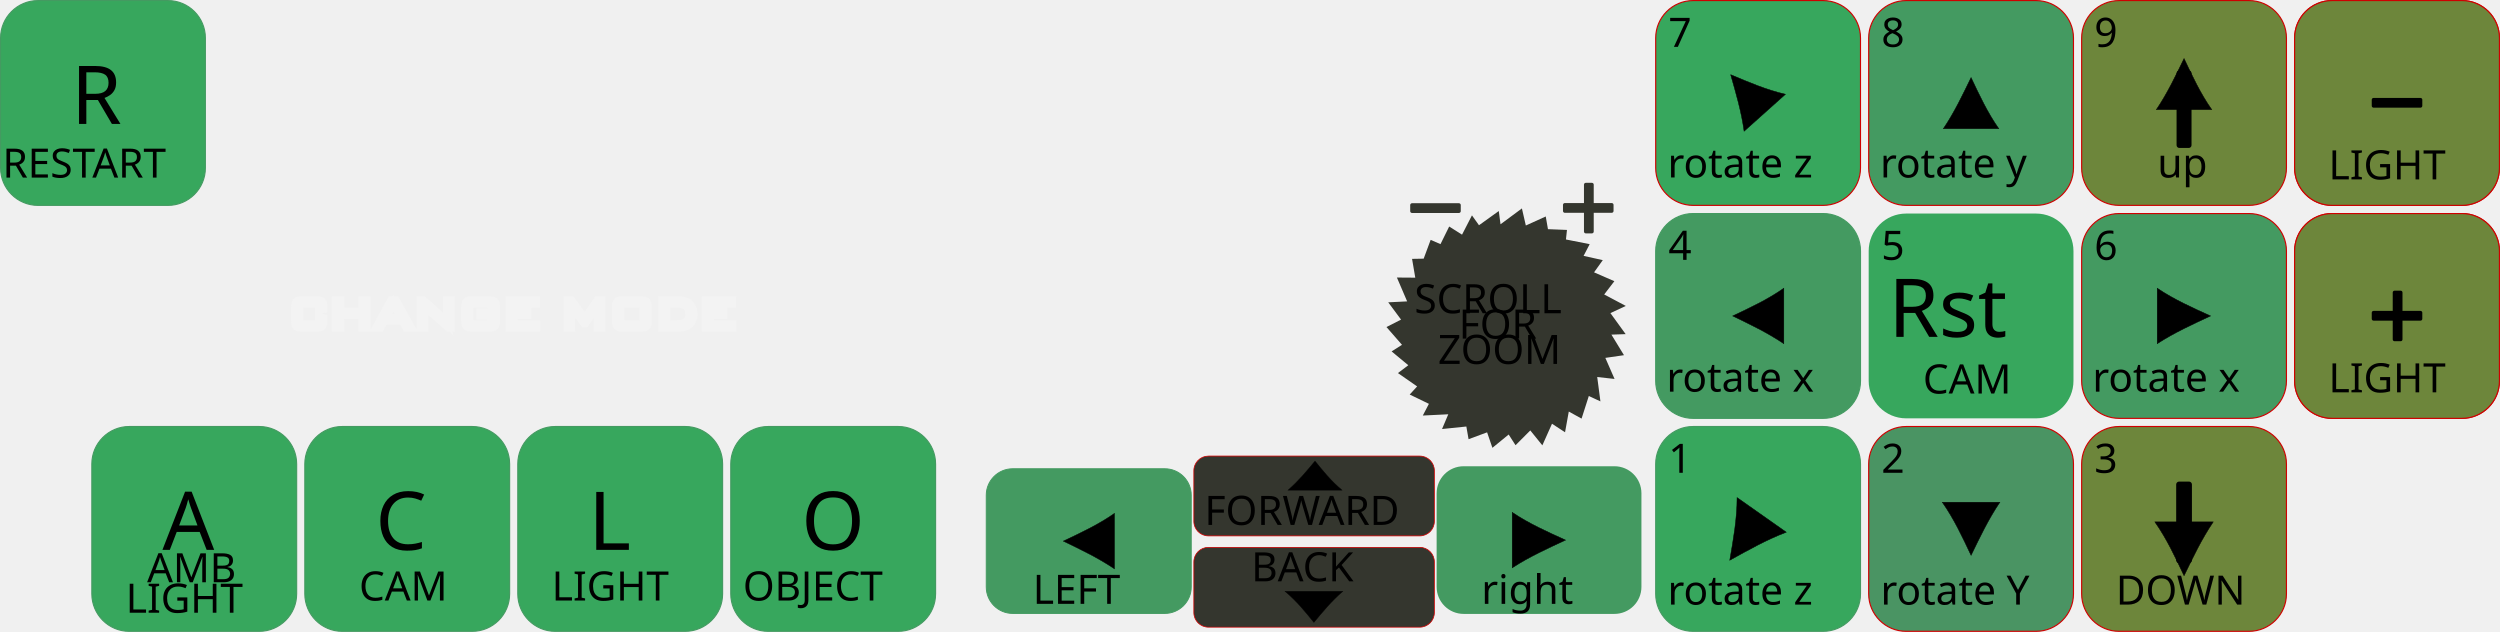
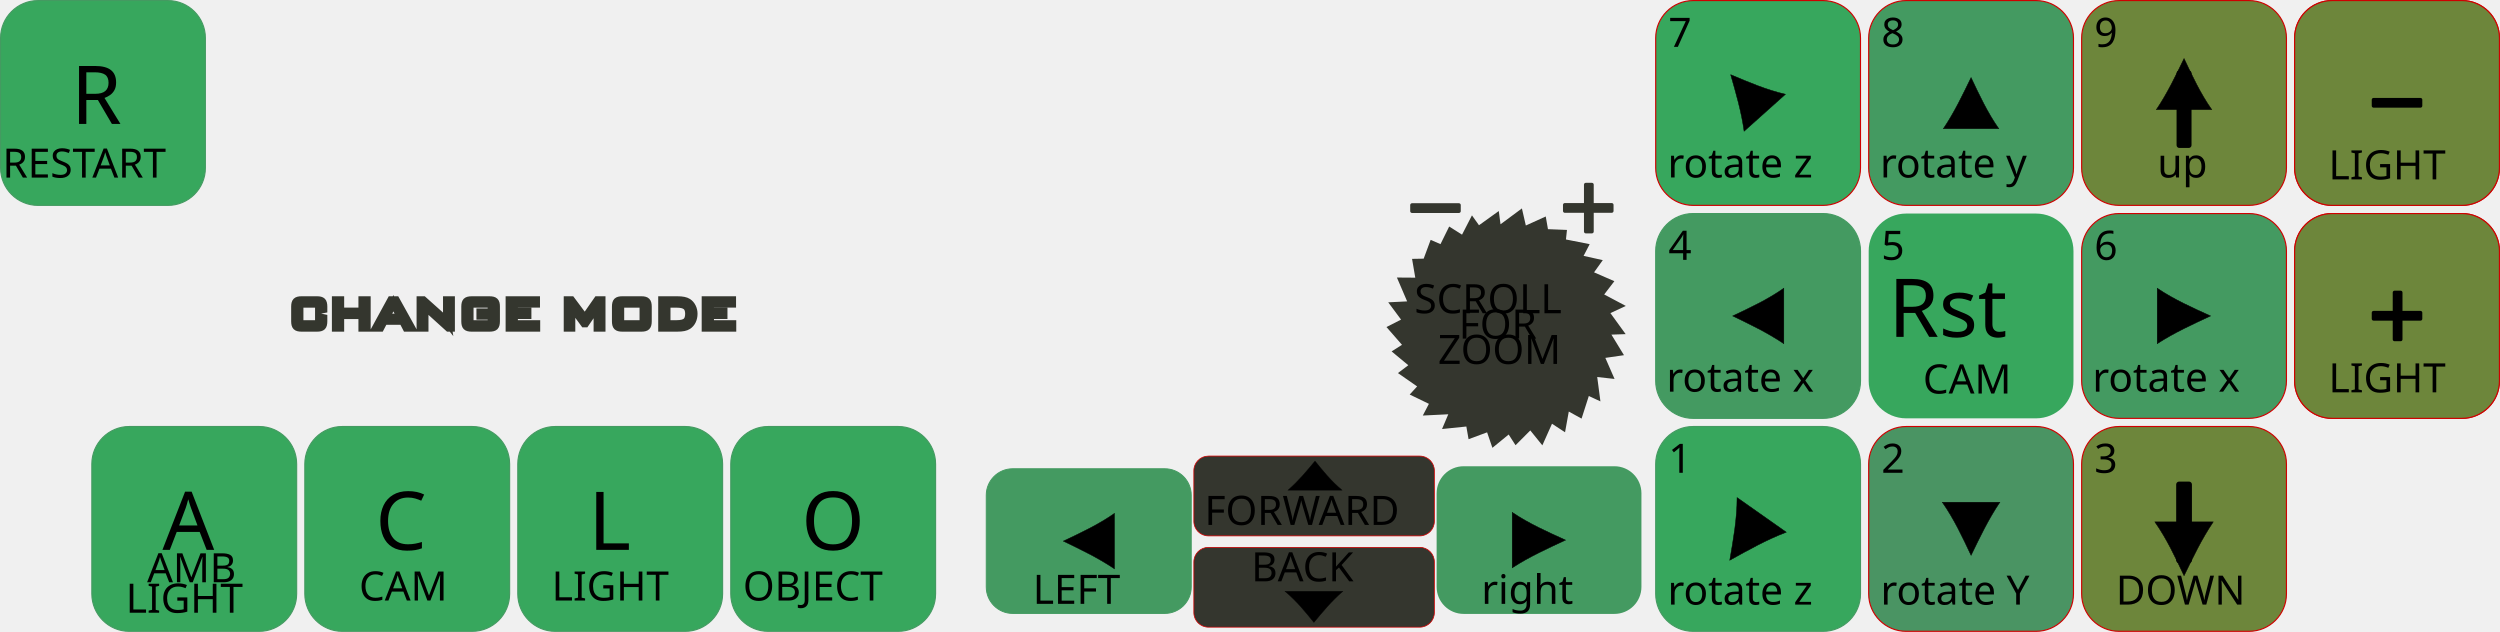
<svg xmlns="http://www.w3.org/2000/svg" width="434.811mm" height="109.902mm" viewBox="0 0 434.811 109.902" version="1.1" id="svg1">
  <defs id="defs1">
    <rect x="-448.572" y="154.392" width="415.19" height="125.183" id="rect65" />
    <rect x="-239.934" y="118.924" width="152.306" height="104.319" id="rect57" />
    <rect x="134.989" y="47.209" width="126.138" height="61.962" id="rect52" />
    <rect x="19.916" y="367.348" width="114.335" height="49.422" id="rect42" />
    <rect x="604.133" y="230.146" width="141.628" height="58.274" id="rect34" />
    <rect x="120.489" y="194.555" width="192.469" height="73.023" id="rect33" />
    <rect x="180.587" y="168.688" width="124.591" height="85.394" id="rect2" />
    <rect x="180.157" y="242.52" width="152.441" height="72.261" id="rect18" />
    <rect x="227.672" y="215.793" width="168.279" height="194.016" id="rect17" />
    <rect x="227.672" y="215.793" width="168.279" height="194.016" id="rect19" />
    <rect x="227.672" y="215.793" width="168.279" height="194.016" id="rect20" />
    <rect x="227.672" y="215.793" width="168.279" height="194.016" id="rect21" />
    <rect x="227.672" y="215.793" width="168.279" height="194.016" id="rect22" />
    <rect x="227.672" y="215.793" width="168.279" height="194.016" id="rect23" />
    <rect x="227.672" y="215.793" width="168.279" height="194.016" id="rect24" />
    <rect x="227.672" y="215.793" width="168.279" height="194.016" id="rect25" />
    <rect x="227.672" y="215.793" width="168.279" height="194.016" id="rect26" />
    <rect x="227.672" y="215.793" width="168.279" height="194.016" id="rect27" />
    <rect x="227.672" y="215.793" width="168.279" height="194.016" id="rect29" />
    <rect x="120.489" y="194.555" width="192.469" height="73.023" id="rect33-7" />
    <rect x="120.489" y="194.555" width="192.469" height="73.023" id="rect33-4" />
    <rect x="120.489" y="194.555" width="192.469" height="73.023" id="rect33-4-6" />
    <rect x="120.489" y="194.555" width="192.469" height="73.023" id="rect35" />
    <rect x="120.489" y="194.555" width="192.469" height="73.023" id="rect36" />
    <rect x="120.489" y="194.555" width="192.469" height="73.023" id="rect37" />
    <rect x="120.489" y="194.555" width="192.469" height="73.023" id="rect38" />
    <rect x="120.489" y="194.555" width="192.469" height="73.023" id="rect39" />
    <rect x="120.489" y="194.555" width="192.469" height="73.023" id="rect40" />
    <rect x="120.489" y="194.555" width="192.469" height="73.023" id="rect41" />
    <rect x="19.916" y="367.348" width="114.335" height="49.422" id="rect43" />
    <rect x="120.489" y="194.555" width="192.469" height="73.023" id="rect44" />
    <rect x="120.489" y="194.555" width="192.469" height="73.023" id="rect45" />
    <rect x="120.489" y="194.555" width="192.469" height="73.023" id="rect46" />
    <rect x="19.916" y="367.348" width="114.335" height="49.422" id="rect47" />
    <rect x="120.489" y="194.555" width="192.469" height="73.023" id="rect36-8" />
    <rect x="604.133" y="230.146" width="141.628" height="58.274" id="rect34-5" />
    <rect x="-239.934" y="118.924" width="152.306" height="104.319" id="rect59" />
    <rect x="604.133" y="230.146" width="141.628" height="58.274" id="rect60" />
    <rect x="-239.934" y="118.924" width="152.306" height="104.319" id="rect62" />
    <rect x="604.133" y="230.146" width="141.628" height="58.274" id="rect63" />
    <rect x="604.133" y="230.146" width="141.628" height="58.274" id="rect63-3" />
    <rect x="604.133" y="230.146" width="141.628" height="58.274" id="rect72" />
    <rect x="-239.934" y="118.924" width="152.306" height="104.319" id="rect75" />
    <rect x="604.133" y="230.146" width="250.8" height="115.811" id="rect76" />
    <rect x="604.133" y="230.146" width="141.628" height="58.274" id="rect77" />
    <rect x="-448.572" y="154.392" width="415.19" height="125.183" id="rect81" />
    <rect x="-448.572" y="154.392" width="415.19" height="125.183" id="rect82" />
    <rect x="-448.572" y="154.392" width="415.19" height="125.183" id="rect83" />
    <rect x="-239.934" y="118.924" width="223.692" height="228.305" id="rect5" />
    <rect x="604.133" y="230.146" width="250.8" height="115.811" id="rect6" />
    <rect x="604.133" y="230.146" width="391.478" height="236.739" id="rect7" />
  </defs>
  <g id="layer1" transform="translate(238.2048,-47.04286)">
    <rect style="fill:#34362e;fill-opacity:1;fill-rule:nonzero;stroke:#cf0000;stroke-width:0.135;stroke-linecap:round" id="rect84" width="41.829" height="13.879" x="-30.565" y="142.242" ry="2.54" />
    <rect style="opacity:1;fill:#37a75d;fill-opacity:1;stroke:#cf0000;stroke-width:0.2;stroke-linecap:round" id="rect1" width="35.619" height="35.619" x="49.762" y="47.143" ry="6.52" />
    <rect style="fill:#449a61;fill-opacity:1;stroke:#cf0000;stroke-width:0.2;stroke-linecap:round" id="use10" width="35.619" height="35.619" x="86.804" y="47.143" ry="6.52" />
    <rect style="fill:#6d863b;fill-opacity:1;stroke:#cf0000;stroke-width:0.2;stroke-linecap:round" id="use11" width="35.619" height="35.619" x="123.845" y="47.143" ry="6.52" />
    <rect style="fill:#449a61;fill-opacity:1;stroke:#449a61;stroke-width:0.2;stroke-linecap:round;stroke-opacity:1" id="use12" width="35.619" height="35.619" x="49.762" y="84.185" ry="6.52" />
    <rect style="fill:#37a75d;fill-opacity:1;stroke:none;stroke-width:0.2;stroke-linecap:round" id="use13" width="35.619" height="35.619" x="86.804" y="84.185" ry="6.52" />
    <rect style="fill:#449a61;fill-opacity:1;stroke:#cf0000;stroke-width:0.2;stroke-linecap:round" id="use14" width="35.619" height="35.619" x="123.845" y="84.185" ry="6.52" />
    <rect style="fill:#37a75d;fill-opacity:1;stroke:#449a61;stroke-width:0.2;stroke-linecap:round;stroke-opacity:1" id="use15" width="35.619" height="35.619" x="49.762" y="121.226" ry="6.52" />
    <rect style="fill:#4a9463;fill-opacity:1;stroke:#cf0000;stroke-width:0.2;stroke-linecap:round" id="use16" width="35.619" height="35.619" x="86.804" y="121.226" ry="6.52" />
    <rect style="fill:#6d863b;fill-opacity:1;fill-rule:nonzero;stroke:#cf0000;stroke-width:0.2;stroke-linecap:round" id="use17" width="35.619" height="35.619" x="123.845" y="121.226" ry="6.52" />
    <text xml:space="preserve" transform="matrix(0.2645833,0,0,0.2645833,-8.270304,-8.142554)" id="text17" style="font-size:26.667px;line-height:1.25;font-family:sans-serif;white-space:pre;shape-inside:url(#rect17);display:inline">
      <tspan x="227.672" y="239.387" id="tspan1">7
</tspan>
    </text>
    <text xml:space="preserve" transform="matrix(0.2645833,0,0,0.2645833,28.77136,-8.142554)" id="text19" style="font-size:26.667px;line-height:1.25;font-family:sans-serif;white-space:pre;shape-inside:url(#rect19);display:inline">
      <tspan x="227.672" y="239.387" id="tspan2">8
</tspan>
    </text>
    <text xml:space="preserve" transform="matrix(0.2645833,0,0,0.2645833,65.81303,-8.142554)" id="text20" style="font-size:26.667px;line-height:1.25;font-family:sans-serif;white-space:pre;shape-inside:url(#rect20);display:inline">
      <tspan x="227.672" y="239.387" id="tspan6">9
</tspan>
    </text>
    <text xml:space="preserve" transform="matrix(0.2645833,0,0,0.2645833,-8.270304,28.89911)" id="text21" style="font-size:26.667px;line-height:1.25;font-family:sans-serif;white-space:pre;shape-inside:url(#rect21);display:inline">
      <tspan x="227.672" y="239.387" id="tspan7">4
</tspan>
    </text>
    <text xml:space="preserve" transform="matrix(0.2645833,0,0,0.2645833,28.77136,28.89911)" id="text22" style="font-size:26.667px;line-height:1.25;font-family:sans-serif;white-space:pre;shape-inside:url(#rect22);display:inline">
      <tspan x="227.672" y="239.387" id="tspan8">5
</tspan>
    </text>
    <text xml:space="preserve" transform="matrix(0.2645833,0,0,0.2645833,65.81303,28.89911)" id="text24" style="font-size:26.667px;line-height:1.25;font-family:sans-serif;white-space:pre;shape-inside:url(#rect24);display:inline">
      <tspan x="227.672" y="239.387" id="tspan9">6
</tspan>
    </text>
    <text xml:space="preserve" transform="matrix(0.2645833,0,0,0.2645833,65.81303,65.94078)" id="text25" style="font-size:26.667px;line-height:1.25;font-family:sans-serif;white-space:pre;shape-inside:url(#rect25);display:inline">
      <tspan x="227.672" y="239.387" id="tspan10">3
</tspan>
    </text>
    <text xml:space="preserve" transform="matrix(0.2645833,0,0,0.2645833,28.77136,65.94078)" id="text26" style="font-size:26.667px;line-height:1.25;font-family:sans-serif;white-space:pre;shape-inside:url(#rect26);display:inline">
      <tspan x="227.672" y="239.387" id="tspan11">2
</tspan>
    </text>
    <text xml:space="preserve" transform="matrix(0.2645833,0,0,0.2645833,-8.270304,65.94078)" id="text27" style="font-size:26.667px;line-height:1.25;font-family:sans-serif;white-space:pre;shape-inside:url(#rect27);display:inline">
      <tspan x="227.672" y="239.387" id="tspan12">1
</tspan>
    </text>
    <path style="fill:#000000;fill-opacity:1;stroke:#000000;stroke-width:0.077px;stroke-linecap:butt;stroke-linejoin:miter;stroke-opacity:1" d="m 146.267,101.995 c -3.123,1.456 -6.254,2.873 -9.279,4.822 v -9.644 c 2.967,1.987 6.05,3.356 9.279,4.822 z" id="path33" />
    <path style="fill:#000000;fill-opacity:1;stroke:#000000;stroke-width:0.076px;stroke-linecap:butt;stroke-linejoin:miter;stroke-opacity:1" d="m 63.146,101.995 c 2.996,1.456 5.999,2.874 8.9,4.824 v -9.647 c -2.846,1.987 -5.803,3.357 -8.9,4.824 z" id="path1" />
    <path style="fill:#000000;fill-opacity:1;stroke:#000000;stroke-width:0.076px;stroke-linecap:butt;stroke-linejoin:miter;stroke-opacity:1" d="m 104.612,60.527 c -1.456,2.996 -2.874,5.999 -4.824,8.9 h 9.647 c -1.987,-2.846 -3.357,-5.803 -4.824,-8.9 z" id="path1-6" />
    <path style="fill:#000000;fill-opacity:1;stroke:#000000;stroke-width:0.079px;stroke-linecap:butt;stroke-linejoin:miter;stroke-opacity:1" d="m 104.614,143.633 c 1.513,-3.112 2.985,-6.233 5.011,-9.246 H 99.603 c 2.064,2.957 3.488,6.028 5.011,9.246 z" id="path2" />
    <text xml:space="preserve" transform="matrix(0.2645833,0,0,0.2645833,42.46703,48.51859)" id="text2" style="font-style:normal;font-variant:normal;font-weight:normal;font-stretch:normal;font-size:53.333px;line-height:1.25;font-family:'BankGothic Lt BT';-inkscape-font-specification:'BankGothic Lt BT';white-space:pre;shape-inside:url(#rect2);display:inline">
      <tspan x="180.586" y="215.875" id="tspan13">Rst</tspan>
    </text>
    <g id="g12" transform="matrix(0.6387693,0,0,0.6387693,51.29231,23.69768)">
      <path style="fill:#000000;fill-opacity:1;stroke:#000000;stroke-width:0.119px;stroke-linecap:butt;stroke-linejoin:miter;stroke-opacity:1" d="m 141.462,52.472 c -2.279,4.69 -4.499,9.392 -7.551,13.934 h 15.103 c -3.111,-4.455 -5.256,-9.084 -7.551,-13.934 z" id="path1-6-5" />
      <rect style="opacity:1;fill:#000000;fill-opacity:1;stroke:none;stroke-width:0.2;stroke-linecap:round" id="rect11" width="4.074" height="21.112" x="139.426" y="55.723" ry="0.758" />
    </g>
    <g id="g13" transform="matrix(-0.6722759,0,0,-0.6722759,236.7572,182.4544)">
      <path style="fill:#000000;fill-opacity:1;stroke:#000000;stroke-width:0.119px;stroke-linecap:butt;stroke-linejoin:miter;stroke-opacity:1" d="m 141.462,52.472 c -2.279,4.69 -4.499,9.392 -7.551,13.934 h 15.103 c -3.111,-4.455 -5.256,-9.084 -7.551,-13.934 z" id="path12" />
      <rect style="opacity:1;fill:#000000;fill-opacity:1;stroke:none;stroke-width:0.2;stroke-linecap:round" id="rect12" width="4.074" height="21.112" x="139.426" y="55.723" ry="0.758" />
    </g>
    <path style="fill:#000000;fill-opacity:1;stroke:#000000;stroke-width:0.076px;stroke-linecap:butt;stroke-linejoin:miter;stroke-opacity:1" d="m 62.796,60.023 c 0.913,3.203 1.859,6.387 2.34,9.849 l 7.189,-6.433 c -3.379,-0.796 -6.371,-2.086 -9.53,-3.416 z" id="path13" />
    <path style="fill:#000000;fill-opacity:1;stroke:#000000;stroke-width:0.082px;stroke-linecap:butt;stroke-linejoin:miter;stroke-opacity:1" d="m 62.641,144.486 c 3.16,-1.748 6.29,-3.526 9.828,-4.882 l -8.553,-6.018 c -0.014,3.763 -0.643,7.239 -1.275,10.9 z" id="path14" />
    <text xml:space="preserve" transform="matrix(0.2645833,0,0,0.2645833,105.1402,20.19558)" id="text32-3" style="font-style:normal;font-variant:normal;font-weight:normal;font-stretch:normal;font-size:26.667px;line-height:1.25;font-family:'BankGothic Lt BT';-inkscape-font-specification:'BankGothic Lt BT';white-space:pre;shape-inside:url(#rect33-4);display:inline">
      <tspan x="120.488" y="218.148" id="tspan14">up</tspan>
    </text>
    <path style="fill:#000000;fill-opacity:1;stroke:#000000;stroke-width:0.06px;stroke-linecap:butt;stroke-linejoin:miter;stroke-opacity:1" d="m -9.686,155.3 c 1.517,-1.821 2.995,-3.647 5.027,-5.411 H -14.714 c 2.071,1.73 3.499,3.528 5.027,5.411 z" id="path32" />
    <rect style="fill:#34362e;fill-opacity:1;fill-rule:nonzero;stroke:#cf0000;stroke-width:0.135;stroke-linecap:round" id="rect32" width="41.829" height="13.879" x="-30.565" y="126.367" ry="2.54" />
    <text xml:space="preserve" transform="matrix(0.2645833,0,0,0.2645833,-60.58785,80.62404)" id="text32" style="font-style:normal;font-variant:normal;font-weight:normal;font-stretch:normal;font-size:26.667px;line-height:1.25;font-family:'BankGothic Lt BT';-inkscape-font-specification:'BankGothic Lt BT';white-space:pre;shape-inside:url(#rect33);display:inline">
      <tspan x="120.488" y="218.148" id="tspan15">FORWARD</tspan>
    </text>
    <text xml:space="preserve" transform="matrix(0.2645833,0,0,0.2645833,-52.45276,90.43591)" id="text32-2" style="font-style:normal;font-variant:normal;font-weight:normal;font-stretch:normal;font-size:26.667px;line-height:1.25;font-family:'BankGothic Lt BT';-inkscape-font-specification:'BankGothic Lt BT';white-space:pre;shape-inside:url(#rect33-7);display:inline">
      <tspan x="120.488" y="218.148" id="tspan16">BACK</tspan>
    </text>
    <text xml:space="preserve" transform="matrix(0.2645833,0,0,0.2645833,-63.59852,48.34941)" id="text33" style="font-style:normal;font-variant:normal;font-weight:normal;font-stretch:normal;font-size:26.667px;line-height:1.25;font-family:'BankGothic Lt BT';-inkscape-font-specification:'BankGothic Lt BT';white-space:pre;shape-inside:url(#rect34);display:inline">
      <tspan x="604.133" y="253.74" id="tspan17">CAM</tspan>
    </text>
    <text xml:space="preserve" transform="matrix(0.2645833,0,0,0.2645833,56.91401,20.19558)" id="text35" style="font-style:normal;font-variant:normal;font-weight:normal;font-stretch:normal;font-size:26.667px;line-height:1.25;font-family:'BankGothic Lt BT';-inkscape-font-specification:'BankGothic Lt BT';white-space:pre;shape-inside:url(#rect35);display:inline">
      <tspan x="120.488" y="218.148" id="tspan18">rotate y</tspan>
    </text>
    <text xml:space="preserve" transform="matrix(0.2645833,0,0,0.2645833,19.95332,20.19558)" id="text36" style="font-style:normal;font-variant:normal;font-weight:normal;font-stretch:normal;font-size:26.667px;line-height:1.25;font-family:'BankGothic Lt BT';-inkscape-font-specification:'BankGothic Lt BT';white-space:pre;shape-inside:url(#rect36);display:inline">
      <tspan x="120.488" y="218.148" id="tspan19">rotate z</tspan>
    </text>
    <text xml:space="preserve" transform="matrix(0.2645833,0,0,0.2645833,19.9533,94.48253)" id="text38" style="font-style:normal;font-variant:normal;font-weight:normal;font-stretch:normal;font-size:26.667px;line-height:1.25;font-family:'BankGothic Lt BT';-inkscape-font-specification:'BankGothic Lt BT';white-space:pre;shape-inside:url(#rect38);display:inline">
      <tspan x="120.488" y="218.148" id="tspan20">rotate z</tspan>
    </text>
    <text xml:space="preserve" transform="matrix(0.2645833,0,0,0.2645833,19.7621,57.44085)" id="text40" style="font-style:normal;font-variant:normal;font-weight:normal;font-stretch:normal;font-size:26.667px;line-height:1.25;font-family:'BankGothic Lt BT';-inkscape-font-specification:'BankGothic Lt BT';white-space:pre;shape-inside:url(#rect40);display:inline">
      <tspan x="120.488" y="218.148" id="tspan21">rotate x</tspan>
    </text>
    <g id="g48" transform="translate(4.233333)">
      <rect style="fill:#449a61;fill-opacity:1;stroke:none;stroke-width:0.17;stroke-linecap:round" id="rect30" width="35.619" height="25.683" x="7.428" y="128.134" ry="4.701" />
      <path style="fill:#000000;fill-opacity:1;stroke:#000000;stroke-width:0.077px;stroke-linecap:butt;stroke-linejoin:miter;stroke-opacity:1" d="m 29.851,140.977 c -3.123,1.456 -6.254,2.873 -9.279,4.822 v -9.644 c 2.967,1.987 6.05,3.356 9.279,4.822 z" id="path30" />
      <text xml:space="preserve" transform="matrix(0.2645833,0,0,0.2645833,9.943259,48.63036)" id="text43" style="font-style:normal;font-variant:normal;font-weight:normal;font-stretch:normal;font-size:26.667px;line-height:1.25;font-family:'BankGothic Lt BT';-inkscape-font-specification:'BankGothic Lt BT';white-space:pre;shape-inside:url(#rect43);display:inline">
        <tspan x="19.916" y="390.941" id="tspan22">right</tspan>
      </text>
    </g>
    <text xml:space="preserve" transform="matrix(0.2645833,0,0,0.2645833,56.99497,94.48253)" id="text44" style="font-style:normal;font-variant:normal;font-weight:normal;font-stretch:normal;font-size:26.667px;line-height:1.25;font-family:'BankGothic Lt BT';-inkscape-font-specification:'BankGothic Lt BT';white-space:pre;shape-inside:url(#rect44);display:inline">
      <tspan x="120.488" y="218.148" id="tspan23">rotate Y</tspan>
    </text>
    <text xml:space="preserve" transform="matrix(0.2645833,0,0,0.2645833,97.92272,94.48253)" id="text45" style="font-style:normal;font-variant:normal;font-weight:normal;font-stretch:normal;font-size:26.667px;line-height:1.25;font-family:'BankGothic Lt BT';-inkscape-font-specification:'BankGothic Lt BT';white-space:pre;shape-inside:url(#rect45);display:inline">
      <tspan x="120.488" y="218.148" id="tspan24">DOWN</tspan>
    </text>
    <text xml:space="preserve" transform="matrix(0.2645833,0,0,0.2645833,93.84543,57.44085)" id="text46" style="font-style:normal;font-variant:normal;font-weight:normal;font-stretch:normal;font-size:26.667px;line-height:1.25;font-family:'BankGothic Lt BT';-inkscape-font-specification:'BankGothic Lt BT';white-space:pre;shape-inside:url(#rect46);display:inline">
      <tspan x="120.488" y="218.148" id="tspan25">rotate x</tspan>
    </text>
    <g id="g49">
      <rect style="fill:#449a61;fill-opacity:1;stroke:#449a61;stroke-width:0.168;stroke-linecap:round;stroke-opacity:1" id="rect28" width="35.651" height="25.162" x="-66.671" y="128.571" ry="4.606" />
      <path style="fill:#000000;fill-opacity:1;stroke:#000000;stroke-width:0.076px;stroke-linecap:butt;stroke-linejoin:miter;stroke-opacity:1" d="m -53.271,141.153 c 2.996,1.456 5.999,2.874 8.9,4.824 v -9.647 c -2.846,1.987 -5.803,3.357 -8.9,4.824 z" id="path28" />
      <text xml:space="preserve" transform="matrix(0.2645833,0,0,0.2645833,-63.83864,48.63036)" id="text47" style="font-style:normal;font-variant:normal;font-weight:normal;font-stretch:normal;font-size:26.667px;line-height:1.25;font-family:'BankGothic Lt BT';-inkscape-font-specification:'BankGothic Lt BT';white-space:pre;shape-inside:url(#rect47);display:inline">
        <tspan x="19.916" y="390.941" id="tspan26">LEFT</tspan>
      </text>
    </g>
    <path style="fill:#000000;fill-opacity:1;stroke:#000000;stroke-width:0.056px;stroke-linecap:butt;stroke-linejoin:miter;stroke-opacity:1" d="m -9.493,127.226 c -1.42,1.705 -2.803,3.414 -4.706,5.065 h 9.412 c -1.939,-1.62 -3.275,-3.302 -4.706,-5.065 z" id="path50" />
    <g id="g54" transform="matrix(0.6520652,0,0,0.6520652,18.60443,35.02245)" style="fill:#34362e;fill-opacity:1">
      <rect style="fill:#34362e;fill-opacity:1;stroke:none;stroke-width:0.128;stroke-linecap:round" id="rect11-6" width="2.603" height="13.486" x="28.65" y="67.199" ry="0.484" />
      <rect style="fill:#34362e;fill-opacity:1;stroke:none;stroke-width:0.128;stroke-linecap:round" id="rect11-6-1" width="2.603" height="13.486" x="72.593" y="-36.539" ry="0.484" transform="rotate(90)" />
    </g>
    <rect style="fill:#34362e;fill-opacity:1;stroke:none;stroke-width:0.083;stroke-linecap:round" id="rect11-6-1-6" width="1.697" height="8.794" x="82.389" y="-15.857" ry="0.316" transform="rotate(90)" />
    <path style="fill:#34362e;fill-opacity:1;fill-rule:nonzero;stroke:none;stroke-width:0.2;stroke-linecap:round;stroke-opacity:1" id="path52" d="m 130.916,108.39 -11.458,-6.324 -3.356,18.572 -11.687,-7.651 -8.654,19.373 -10.807,-13.371 -13.23,13.249 -6.149,-9.595 -14.582,11.939 -4.756,-13.887 -16.615,6.154 -1.986,-11.367 -21.787,2.246 5.588,-13.217 -22.837,1.127 5.473,-10.493 -17.213,-8.331 6.658,-7.279 -17.211,-11.961 9.292,-7.024 -14.952,-12.403 9.302,-5.901 -13.913,-15.936 13.076,-6.661 -11.504,-15.502 16.953,-0.827 -9.17,-21.389 16.458,0.121 -2.877,-16.847 10.407,-0.187 6.25,-16.832 8.827,3.804 7.795,-15.784 11.518,7.293 8.897,-17.29 6.294,8.858 17.743,-12.749 1.562,11.884 19.169,-14.227 3.517,15.324 17.854,-8.091 1.986,11.367 17.031,0.683 -0.907,8.563 21.273,4.201 -5.473,10.493 17.213,3.819 -7.823,10.941 18.207,7.941 -9.123,11.895 19.386,10.289 -13.815,6.401 13.67,18.866 -12.758,0.443 11.261,18.432 -16.709,2.411 8.258,18.888 -15.541,-1.743 2.877,21.86 -10.408,-4.826 z" transform="matrix(0.19403,0,0,0.19403,11.46709,98.81813)" />
    <g id="g53" transform="translate(-7.6285346e-8,2.116667)">
      <text xml:space="preserve" transform="matrix(0.2645833,0,0,0.2645833,-33.83705,41.68661)" id="text36-7" style="font-style:normal;font-variant:normal;font-weight:normal;font-stretch:normal;font-size:26.667px;line-height:1.25;font-family:'BankGothic Lt BT';-inkscape-font-specification:'BankGothic Lt BT';text-align:center;white-space:pre;shape-inside:url(#rect36-8);display:inline" x="81.094" y="0">
        <tspan x="157.367" y="218.148" id="tspan27">SCROLL
</tspan>
        <tspan x="172.855" y="251.482" id="tspan28">ZOOM
</tspan>
      </text>
      <text xml:space="preserve" transform="matrix(0.2645833,0,0,0.2645833,-20.19948,85.08155)" id="text52" style="font-style:normal;font-variant:normal;font-weight:normal;font-stretch:normal;font-size:26.667px;line-height:1.25;font-family:'BankGothic Lt BT';-inkscape-font-specification:'BankGothic Lt BT';white-space:pre;shape-inside:url(#rect52);display:inline">
        <tspan x="134.99" y="70.803" id="tspan29">FOR</tspan>
      </text>
    </g>
    <g id="g78" transform="translate(5.291666)">
      <g id="g64" transform="translate(34.925)">
        <rect style="fill:#37a75d;fill-opacity:1;stroke:#449a61;stroke-width:0.2;stroke-linecap:round;stroke-opacity:1" id="rect58" width="35.619" height="35.619" x="-151.321" y="121.226" ry="6.52" />
        <text xml:space="preserve" transform="matrix(0.2645833,0,0,0.2645833,-75.56229,98.7269)" id="text58" style="font-style:normal;font-variant:normal;font-weight:normal;font-stretch:normal;font-size:53.333px;line-height:1.25;font-family:'BankGothic Lt BT';-inkscape-font-specification:'BankGothic Lt BT';white-space:pre;shape-inside:url(#rect59);display:inline">
          <tspan x="-239.934" y="166.111" id="tspan30">O</tspan>
        </text>
        <text xml:space="preserve" transform="matrix(0.2645833,0,0,0.2645833,-309.0495,84.35513)" id="text59" style="font-style:normal;font-variant:normal;font-weight:normal;font-stretch:normal;font-size:26.667px;line-height:1.25;font-family:'BankGothic Lt BT';-inkscape-font-specification:'BankGothic Lt BT';white-space:pre;shape-inside:url(#rect60);display:inline">
          <tspan x="604.133" y="253.74" id="tspan31">OBJECT</tspan>
        </text>
      </g>
    </g>
    <g id="g9">
      <g id="g65" transform="translate(-76.2)">
        <g id="g57">
          <rect style="fill:#37a75d;fill-opacity:1;stroke:#449a61;stroke-width:0.2;stroke-linecap:round;stroke-opacity:1" id="rect56" width="35.619" height="35.619" x="-108.988" y="121.226" ry="6.52" />
          <text xml:space="preserve" transform="matrix(0.2645833,0,0,0.2645833,-33.22895,98.7269)" id="text56" style="font-style:normal;font-variant:normal;font-weight:normal;font-stretch:normal;font-size:53.333px;line-height:1.25;font-family:'BankGothic Lt BT';-inkscape-font-specification:'BankGothic Lt BT';white-space:pre;shape-inside:url(#rect57);display:inline">
            <tspan x="-239.934" y="166.111" id="tspan32">C</tspan>
          </text>
          <text xml:space="preserve" transform="matrix(0.2645833,0,0,0.2645833,-259.3902,84.35513)" id="text33-0" style="font-style:normal;font-variant:normal;font-weight:normal;font-stretch:normal;font-size:26.667px;line-height:1.25;font-family:'BankGothic Lt BT';-inkscape-font-specification:'BankGothic Lt BT';white-space:pre;shape-inside:url(#rect34-5);display:inline">
            <tspan x="604.133" y="253.74" id="tspan33">CAM</tspan>
          </text>
        </g>
      </g>
      <g id="g80" transform="translate(10.58333)">
        <rect style="fill:#37a75d;fill-opacity:1;stroke:#449a61;stroke-width:0.2;stroke-linecap:round;stroke-opacity:1" id="rect61" width="35.619" height="35.619" x="-158.73" y="121.226" ry="6.52" />
        <g id="g79">
          <text xml:space="preserve" transform="matrix(0.2645833,0,0,0.2645833,-82.97063,98.7269)" id="text61" style="font-style:normal;font-variant:normal;font-weight:normal;font-stretch:normal;font-size:53.333px;line-height:1.25;font-family:'BankGothic Lt BT';-inkscape-font-specification:'BankGothic Lt BT';white-space:pre;shape-inside:url(#rect62);display:inline">
            <tspan x="-239.934" y="166.111" id="tspan34">L</tspan>
          </text>
          <text xml:space="preserve" transform="matrix(0.2645833,0,0,0.2645833,-312.6717,84.35513)" id="text62" style="font-style:normal;font-variant:normal;font-weight:normal;font-stretch:normal;font-size:26.667px;line-height:1.25;font-family:'BankGothic Lt BT';-inkscape-font-specification:'BankGothic Lt BT';white-space:pre;shape-inside:url(#rect63);display:inline">
            <tspan x="604.133" y="253.74" id="tspan35">LIGHT</tspan>
          </text>
        </g>
      </g>
    </g>
-     <path d="m -182.747,99.892 h -3.349 v 3.5 h 3.349 v -1.211 l 0.809,0.169 v 0.571 q 0,0.667 -0.233,0.905 -0.233,0.238 -0.891,0.238 h -2.705 q -0.658,0 -0.896,-0.238 -0.238,-0.242 -0.238,-0.905 v -2.545 q 0,-0.663 0.238,-0.9 0.238,-0.242 0.896,-0.242 h 2.705 q 0.658,0 0.891,0.238 0.233,0.238 0.233,0.905 v 0.457 l -0.809,0.151 z m 2.929,4.172 v -4.83 h 0.809 v 1.974 h 3.806 v -1.974 h 0.804 V 104.064 h -0.804 v -2.189 h -3.806 v 2.189 z m 8.736,-1.805 h 2.6 l -1.302,-2.472 z m -1.75,1.805 2.636,-4.83 h 0.864 l 2.682,4.83 h -0.886 l -0.617,-1.188 h -3.267 l -0.617,1.188 z m 7.745,0 v -4.83 h 0.507 l 3.614,3.23 q 0.123,0.11 0.26,0.265 0.142,0.155 0.288,0.343 -0.036,-0.233 -0.055,-0.484 -0.018,-0.256 -0.018,-0.704 v -2.65 h 0.74 V 104.064 h -0.452 l -3.71,-3.358 q -0.027,-0.023 -0.082,-0.073 -0.274,-0.247 -0.407,-0.471 0.027,0.219 0.041,0.471 0.014,0.247 0.014,0.585 v 2.847 z m 12.364,-4.172 h -3.783 v 3.5 h 3.783 v -1.416 h -1.956 v -0.617 h 2.76 v 1.563 q 0,0.663 -0.238,0.905 -0.238,0.238 -0.896,0.238 h -3.125 q -0.663,0 -0.9,-0.242 -0.233,-0.242 -0.233,-0.9 v -2.545 q 0,-0.658 0.233,-0.9 0.238,-0.242 0.9,-0.242 h 3.125 q 0.649,0 0.891,0.238 0.242,0.233 0.242,0.85 v 0.119 l -0.804,0.16 z m 3.121,4.172 v -4.83 h 4.651 v 0.649 h -3.843 v 1.343 h 2.349 v 0.64 h -2.349 v 1.535 h 3.879 v 0.663 z m 10.756,-3.966 q 0.018,0.142 0.027,0.297 0.009,0.155 0.009,0.411 v 3.258 h -0.685 v -4.83 h 0.658 l 2.349,3.144 2.189,-3.144 h 0.74 V 104.064 h -0.74 v -3.258 q 0,-0.064 0.014,-0.32 0.018,-0.26 0.023,-0.388 -0.091,0.187 -0.164,0.315 -0.069,0.128 -0.123,0.206 l -1.846,2.687 h -0.206 l -1.919,-2.614 q -0.005,-0.005 -0.023,-0.032 -0.21,-0.288 -0.302,-0.562 z m 8.54,3.294 h 3.998 v -3.5 h -3.998 z m -0.804,-3.016 q 0,-0.658 0.233,-0.9 0.238,-0.242 0.9,-0.242 h 3.34 q 0.653,0 0.886,0.242 0.238,0.238 0.238,0.9 v 2.545 q 0,0.667 -0.238,0.905 -0.233,0.238 -0.886,0.238 h -3.34 q -0.663,0 -0.9,-0.242 -0.233,-0.242 -0.233,-0.9 z m 10.591,-0.484 h -1.736 v 3.5 h 1.736 q 1.174,0 1.659,-0.411 0.484,-0.411 0.484,-1.362 0,-0.918 -0.493,-1.321 -0.493,-0.407 -1.649,-0.407 z m 0.114,-0.658 q 0.667,0 1.106,0.091 0.443,0.087 0.749,0.283 0.466,0.306 0.731,0.841 0.27,0.535 0.27,1.17 0,0.676 -0.265,1.22 -0.26,0.539 -0.736,0.85 -0.297,0.192 -0.74,0.283 -0.443,0.091 -1.115,0.091 h -2.659 v -4.83 z m 4.903,4.83 v -4.83 h 4.651 v 0.649 h -3.843 v 1.343 h 2.349 v 0.64 h -2.349 v 1.535 h 3.879 v 0.663 z" id="text65" style="font-size:26.667px;line-height:1.25;font-family:'BankGothic Lt BT';-inkscape-font-specification:'BankGothic Lt BT';white-space:pre;fill:#ffffff;fill-opacity:1;stroke:#f3f3f3;stroke-width:1.326;stroke-dasharray:none;stroke-opacity:1" aria-label="CHANGE MODE" />
+     <path d="m -182.747,99.892 h -3.349 v 3.5 h 3.349 v -1.211 l 0.809,0.169 v 0.571 q 0,0.667 -0.233,0.905 -0.233,0.238 -0.891,0.238 h -2.705 q -0.658,0 -0.896,-0.238 -0.238,-0.242 -0.238,-0.905 v -2.545 q 0,-0.663 0.238,-0.9 0.238,-0.242 0.896,-0.242 h 2.705 q 0.658,0 0.891,0.238 0.233,0.238 0.233,0.905 v 0.457 l -0.809,0.151 z m 2.929,4.172 v -4.83 h 0.809 v 1.974 h 3.806 v -1.974 h 0.804 V 104.064 h -0.804 v -2.189 h -3.806 v 2.189 z m 8.736,-1.805 h 2.6 l -1.302,-2.472 z m -1.75,1.805 2.636,-4.83 h 0.864 l 2.682,4.83 h -0.886 l -0.617,-1.188 h -3.267 l -0.617,1.188 z m 7.745,0 v -4.83 h 0.507 l 3.614,3.23 q 0.123,0.11 0.26,0.265 0.142,0.155 0.288,0.343 -0.036,-0.233 -0.055,-0.484 -0.018,-0.256 -0.018,-0.704 v -2.65 h 0.74 V 104.064 h -0.452 l -3.71,-3.358 q -0.027,-0.023 -0.082,-0.073 -0.274,-0.247 -0.407,-0.471 0.027,0.219 0.041,0.471 0.014,0.247 0.014,0.585 v 2.847 z m 12.364,-4.172 h -3.783 v 3.5 h 3.783 v -1.416 h -1.956 v -0.617 h 2.76 v 1.563 q 0,0.663 -0.238,0.905 -0.238,0.238 -0.896,0.238 h -3.125 q -0.663,0 -0.9,-0.242 -0.233,-0.242 -0.233,-0.9 v -2.545 q 0,-0.658 0.233,-0.9 0.238,-0.242 0.9,-0.242 h 3.125 q 0.649,0 0.891,0.238 0.242,0.233 0.242,0.85 v 0.119 l -0.804,0.16 z m 3.121,4.172 v -4.83 h 4.651 v 0.649 h -3.843 v 1.343 h 2.349 v 0.64 h -2.349 v 1.535 h 3.879 v 0.663 z m 10.756,-3.966 q 0.018,0.142 0.027,0.297 0.009,0.155 0.009,0.411 v 3.258 h -0.685 v -4.83 h 0.658 l 2.349,3.144 2.189,-3.144 h 0.74 V 104.064 h -0.74 v -3.258 q 0,-0.064 0.014,-0.32 0.018,-0.26 0.023,-0.388 -0.091,0.187 -0.164,0.315 -0.069,0.128 -0.123,0.206 l -1.846,2.687 h -0.206 l -1.919,-2.614 q -0.005,-0.005 -0.023,-0.032 -0.21,-0.288 -0.302,-0.562 z m 8.54,3.294 h 3.998 v -3.5 h -3.998 z m -0.804,-3.016 q 0,-0.658 0.233,-0.9 0.238,-0.242 0.9,-0.242 h 3.34 q 0.653,0 0.886,0.242 0.238,0.238 0.238,0.9 v 2.545 q 0,0.667 -0.238,0.905 -0.233,0.238 -0.886,0.238 h -3.34 q -0.663,0 -0.9,-0.242 -0.233,-0.242 -0.233,-0.9 z m 10.591,-0.484 h -1.736 v 3.5 h 1.736 q 1.174,0 1.659,-0.411 0.484,-0.411 0.484,-1.362 0,-0.918 -0.493,-1.321 -0.493,-0.407 -1.649,-0.407 z m 0.114,-0.658 q 0.667,0 1.106,0.091 0.443,0.087 0.749,0.283 0.466,0.306 0.731,0.841 0.27,0.535 0.27,1.17 0,0.676 -0.265,1.22 -0.26,0.539 -0.736,0.85 -0.297,0.192 -0.74,0.283 -0.443,0.091 -1.115,0.091 h -2.659 v -4.83 z m 4.903,4.83 v -4.83 h 4.651 v 0.649 h -3.843 v 1.343 h 2.349 v 0.64 h -2.349 v 1.535 h 3.879 v 0.663 z" id="text65" style="font-size:26.667px;line-height:1.25;font-family:'BankGothic Lt BT';-inkscape-font-specification:'BankGothic Lt BT';white-space:pre;fill:#34362e;fill-opacity:1;stroke:#34362e;stroke-width:1.326;stroke-dasharray:none;stroke-opacity:1" aria-label="CHANGE MODE" />
    <g id="g73">
      <rect style="fill:#6d863b;fill-opacity:1;stroke:#cf0000;stroke-width:0.2;stroke-linecap:round" id="rect66" width="35.619" height="35.619" x="160.887" y="47.143" ry="6.52" />
      <rect style="fill:#6d863b;fill-opacity:1;stroke:#cf0000;stroke-width:0.2;stroke-linecap:round" id="rect67" width="35.619" height="35.619" x="160.887" y="47.143" ry="6.52" />
      <text xml:space="preserve" transform="matrix(0.2645833,0,0,0.2645833,6.945011,11.10414)" id="text62-1" style="font-style:normal;font-variant:normal;font-weight:normal;font-stretch:normal;font-size:26.667px;line-height:1.25;font-family:'BankGothic Lt BT';-inkscape-font-specification:'BankGothic Lt BT';white-space:pre;shape-inside:url(#rect63-3);display:inline">
        <tspan x="604.133" y="253.74" id="tspan36">LIGHT</tspan>
      </text>
      <rect style="fill:#000000;fill-opacity:1;stroke:none;stroke-width:0.083;stroke-linecap:round" id="rect11-6-1-60" width="1.697" height="8.794" x="64.073" y="-183.093" ry="0.316" transform="rotate(90)" />
    </g>
    <g id="g72" transform="translate(0,37.04167)">
      <rect style="fill:#6d863b;fill-opacity:1;stroke:#cf0000;stroke-width:0.2;stroke-linecap:round" id="rect68" width="35.619" height="35.619" x="160.887" y="47.143" ry="6.52" />
      <rect style="fill:#6d863b;fill-opacity:1;stroke:#cf0000;stroke-width:0.2;stroke-linecap:round" id="rect69" width="35.619" height="35.619" x="160.887" y="47.143" ry="6.52" />
      <text xml:space="preserve" transform="matrix(0.2645833,0,0,0.2645833,6.945011,11.10414)" id="text69" style="font-style:normal;font-variant:normal;font-weight:normal;font-stretch:normal;font-size:26.667px;line-height:1.25;font-family:'BankGothic Lt BT';-inkscape-font-specification:'BankGothic Lt BT';white-space:pre;shape-inside:url(#rect72);display:inline">
        <tspan x="604.133" y="253.74" id="tspan37">LIGHT</tspan>
      </text>
      <g id="g71" transform="matrix(0.6520652,0,0,0.6520652,159.2673,16.73761)" style="fill:#000000;fill-opacity:1">
        <rect style="fill:#000000;fill-opacity:1;stroke:none;stroke-width:0.128;stroke-linecap:round" id="rect70" width="2.603" height="13.486" x="28.65" y="67.199" ry="0.484" />
        <rect style="fill:#000000;fill-opacity:1;stroke:none;stroke-width:0.128;stroke-linecap:round" id="rect71" width="2.603" height="13.486" x="72.593" y="-36.539" ry="0.484" transform="rotate(90)" />
      </g>
    </g>
    <rect style="fill:#37a75d;fill-opacity:1;stroke:#449a61;stroke-width:0.2;stroke-linecap:round;stroke-opacity:1" id="rect73" width="35.619" height="35.619" x="-222.23" y="121.226" ry="6.52" />
    <text xml:space="preserve" transform="matrix(0.2645833,0,0,0.2645833,-146.4706,98.7269)" id="text73" style="font-style:normal;font-variant:normal;font-weight:normal;font-stretch:normal;font-size:53.333px;line-height:1.25;font-family:'BankGothic Lt BT';-inkscape-font-specification:'BankGothic Lt BT';white-space:pre;shape-inside:url(#rect75);display:inline">
      <tspan x="-239.934" y="166.111" id="tspan38">A</tspan>
    </text>
    <text xml:space="preserve" transform="matrix(0.2645833,0,0,0.2645833,-397.1928,81.18013)" id="text74" style="font-style:normal;font-variant:normal;font-weight:normal;font-stretch:normal;font-size:26.667px;line-height:1.25;font-family:'BankGothic Lt BT';-inkscape-font-specification:'BankGothic Lt BT';text-align:center;white-space:pre;shape-inside:url(#rect76);display:inline" x="48.21" y="0">
      <tspan x="697.587" y="253.74" id="tspan39">AMB
</tspan>
    </text>
    <text xml:space="preserve" transform="matrix(0.2645833,0,0,0.2645833,-376.1717,86.4718)" id="text76" style="font-style:normal;font-variant:normal;font-weight:normal;font-stretch:normal;font-size:26.667px;line-height:1.25;font-family:'BankGothic Lt BT';-inkscape-font-specification:'BankGothic Lt BT';white-space:pre;shape-inside:url(#rect77);display:inline">
      <tspan x="604.133" y="253.74" id="tspan40">LIGHT</tspan>
    </text>
    <text xml:space="preserve" transform="matrix(0.2645833,0,0,0.2645833,-397.1928,44.13846)" id="text4" style="font-style:normal;font-variant:normal;font-weight:normal;font-stretch:normal;font-size:26.667px;line-height:1.25;font-family:'BankGothic Lt BT';-inkscape-font-specification:'BankGothic Lt BT';text-align:center;white-space:pre;shape-inside:url(#rect6);display:inline" x="48.21" y="0">
      <tspan x="729.533" y="253.74" id="tspan41">
</tspan>
    </text>
    <g id="g7" transform="translate(-15.875,-37.04167)">
      <rect style="fill:#37a75d;fill-opacity:1;stroke:#449a61;stroke-width:0.2;stroke-linecap:round;stroke-opacity:1" id="rect3" width="35.619" height="35.619" x="-222.23" y="84.185" ry="6.52" />
      <text xml:space="preserve" transform="matrix(0.2645833,0,0,0.2645833,-146.4706,61.68523)" id="text3" style="font-style:normal;font-variant:normal;font-weight:normal;font-stretch:normal;font-size:53.333px;line-height:1.25;font-family:'BankGothic Lt BT';-inkscape-font-specification:'BankGothic Lt BT';white-space:pre;shape-inside:url(#rect5);display:inline">
        <tspan x="-239.934" y="166.111" id="tspan42">R
</tspan>
      </text>
      <text xml:space="preserve" transform="matrix(0.2645833,0,0,0.2645833,-381.7338,47.84263)" id="text5" style="font-style:normal;font-variant:normal;font-weight:normal;font-stretch:normal;font-size:26.667px;line-height:1.25;font-family:'BankGothic Lt BT';-inkscape-font-specification:'BankGothic Lt BT';white-space:pre;shape-inside:url(#rect7);display:inline">
        <tspan x="604.133" y="253.74" id="tspan43">RESTART</tspan>
      </text>
    </g>
  </g>
</svg>
